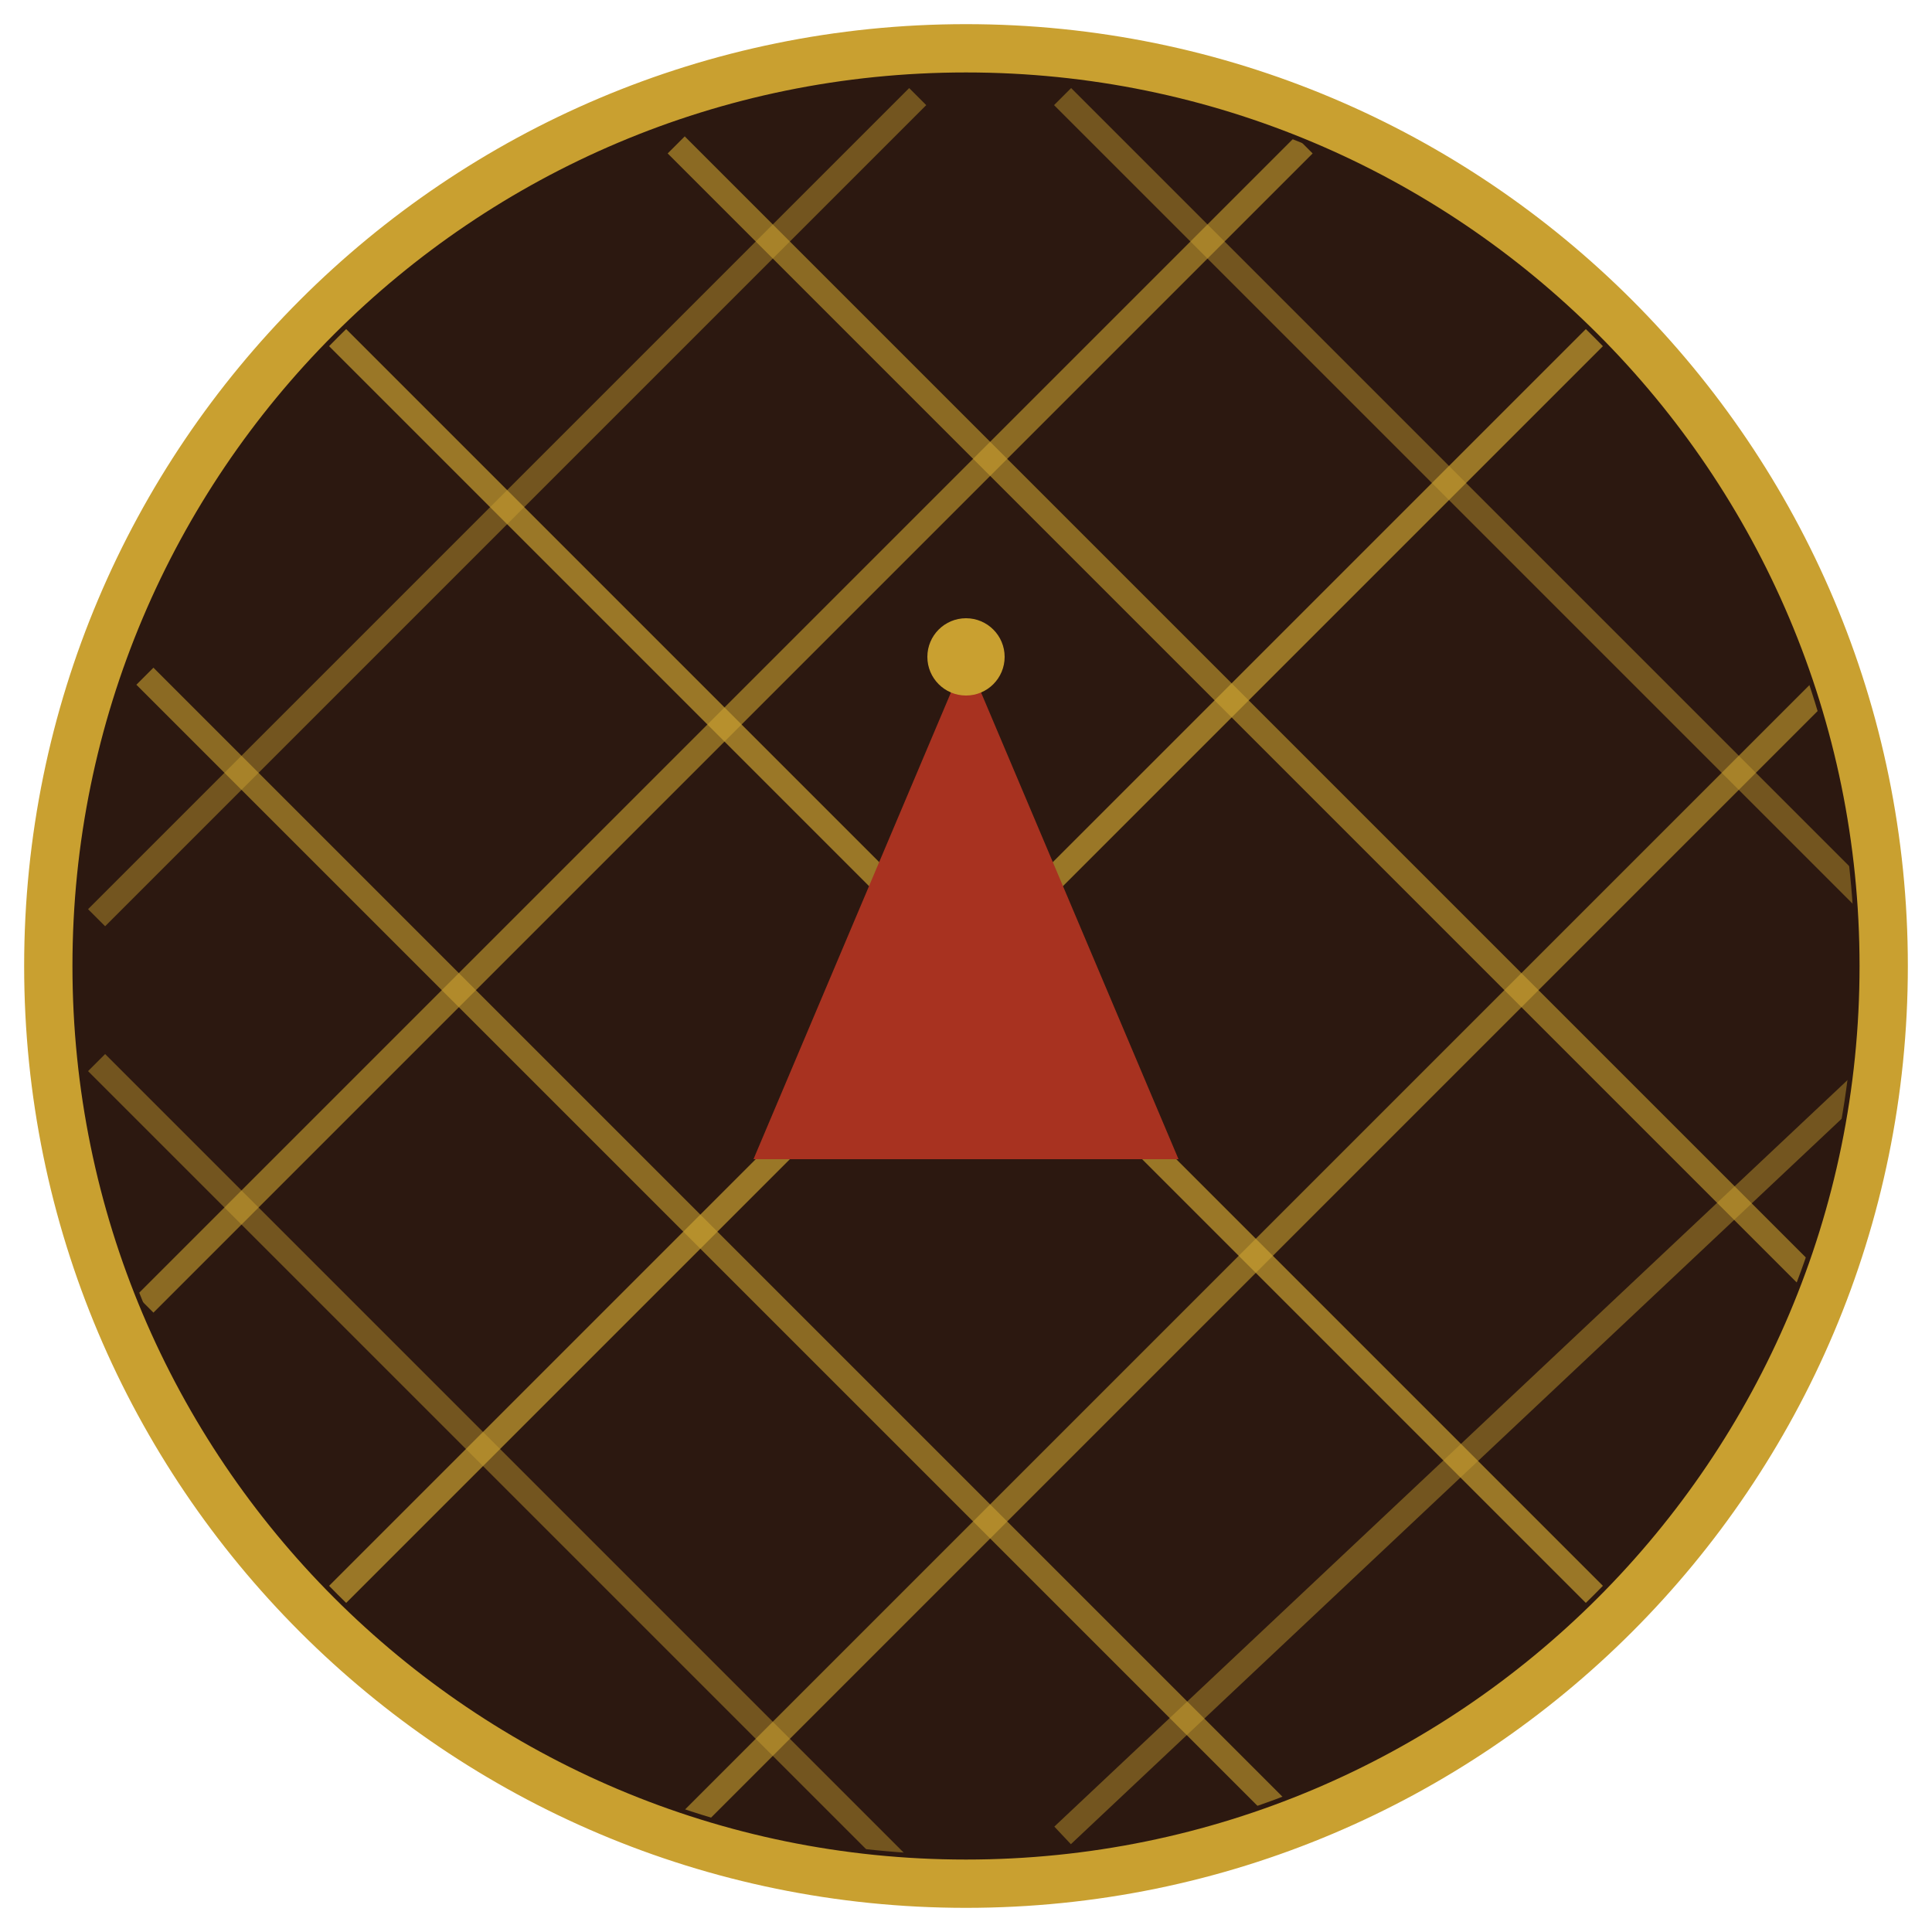
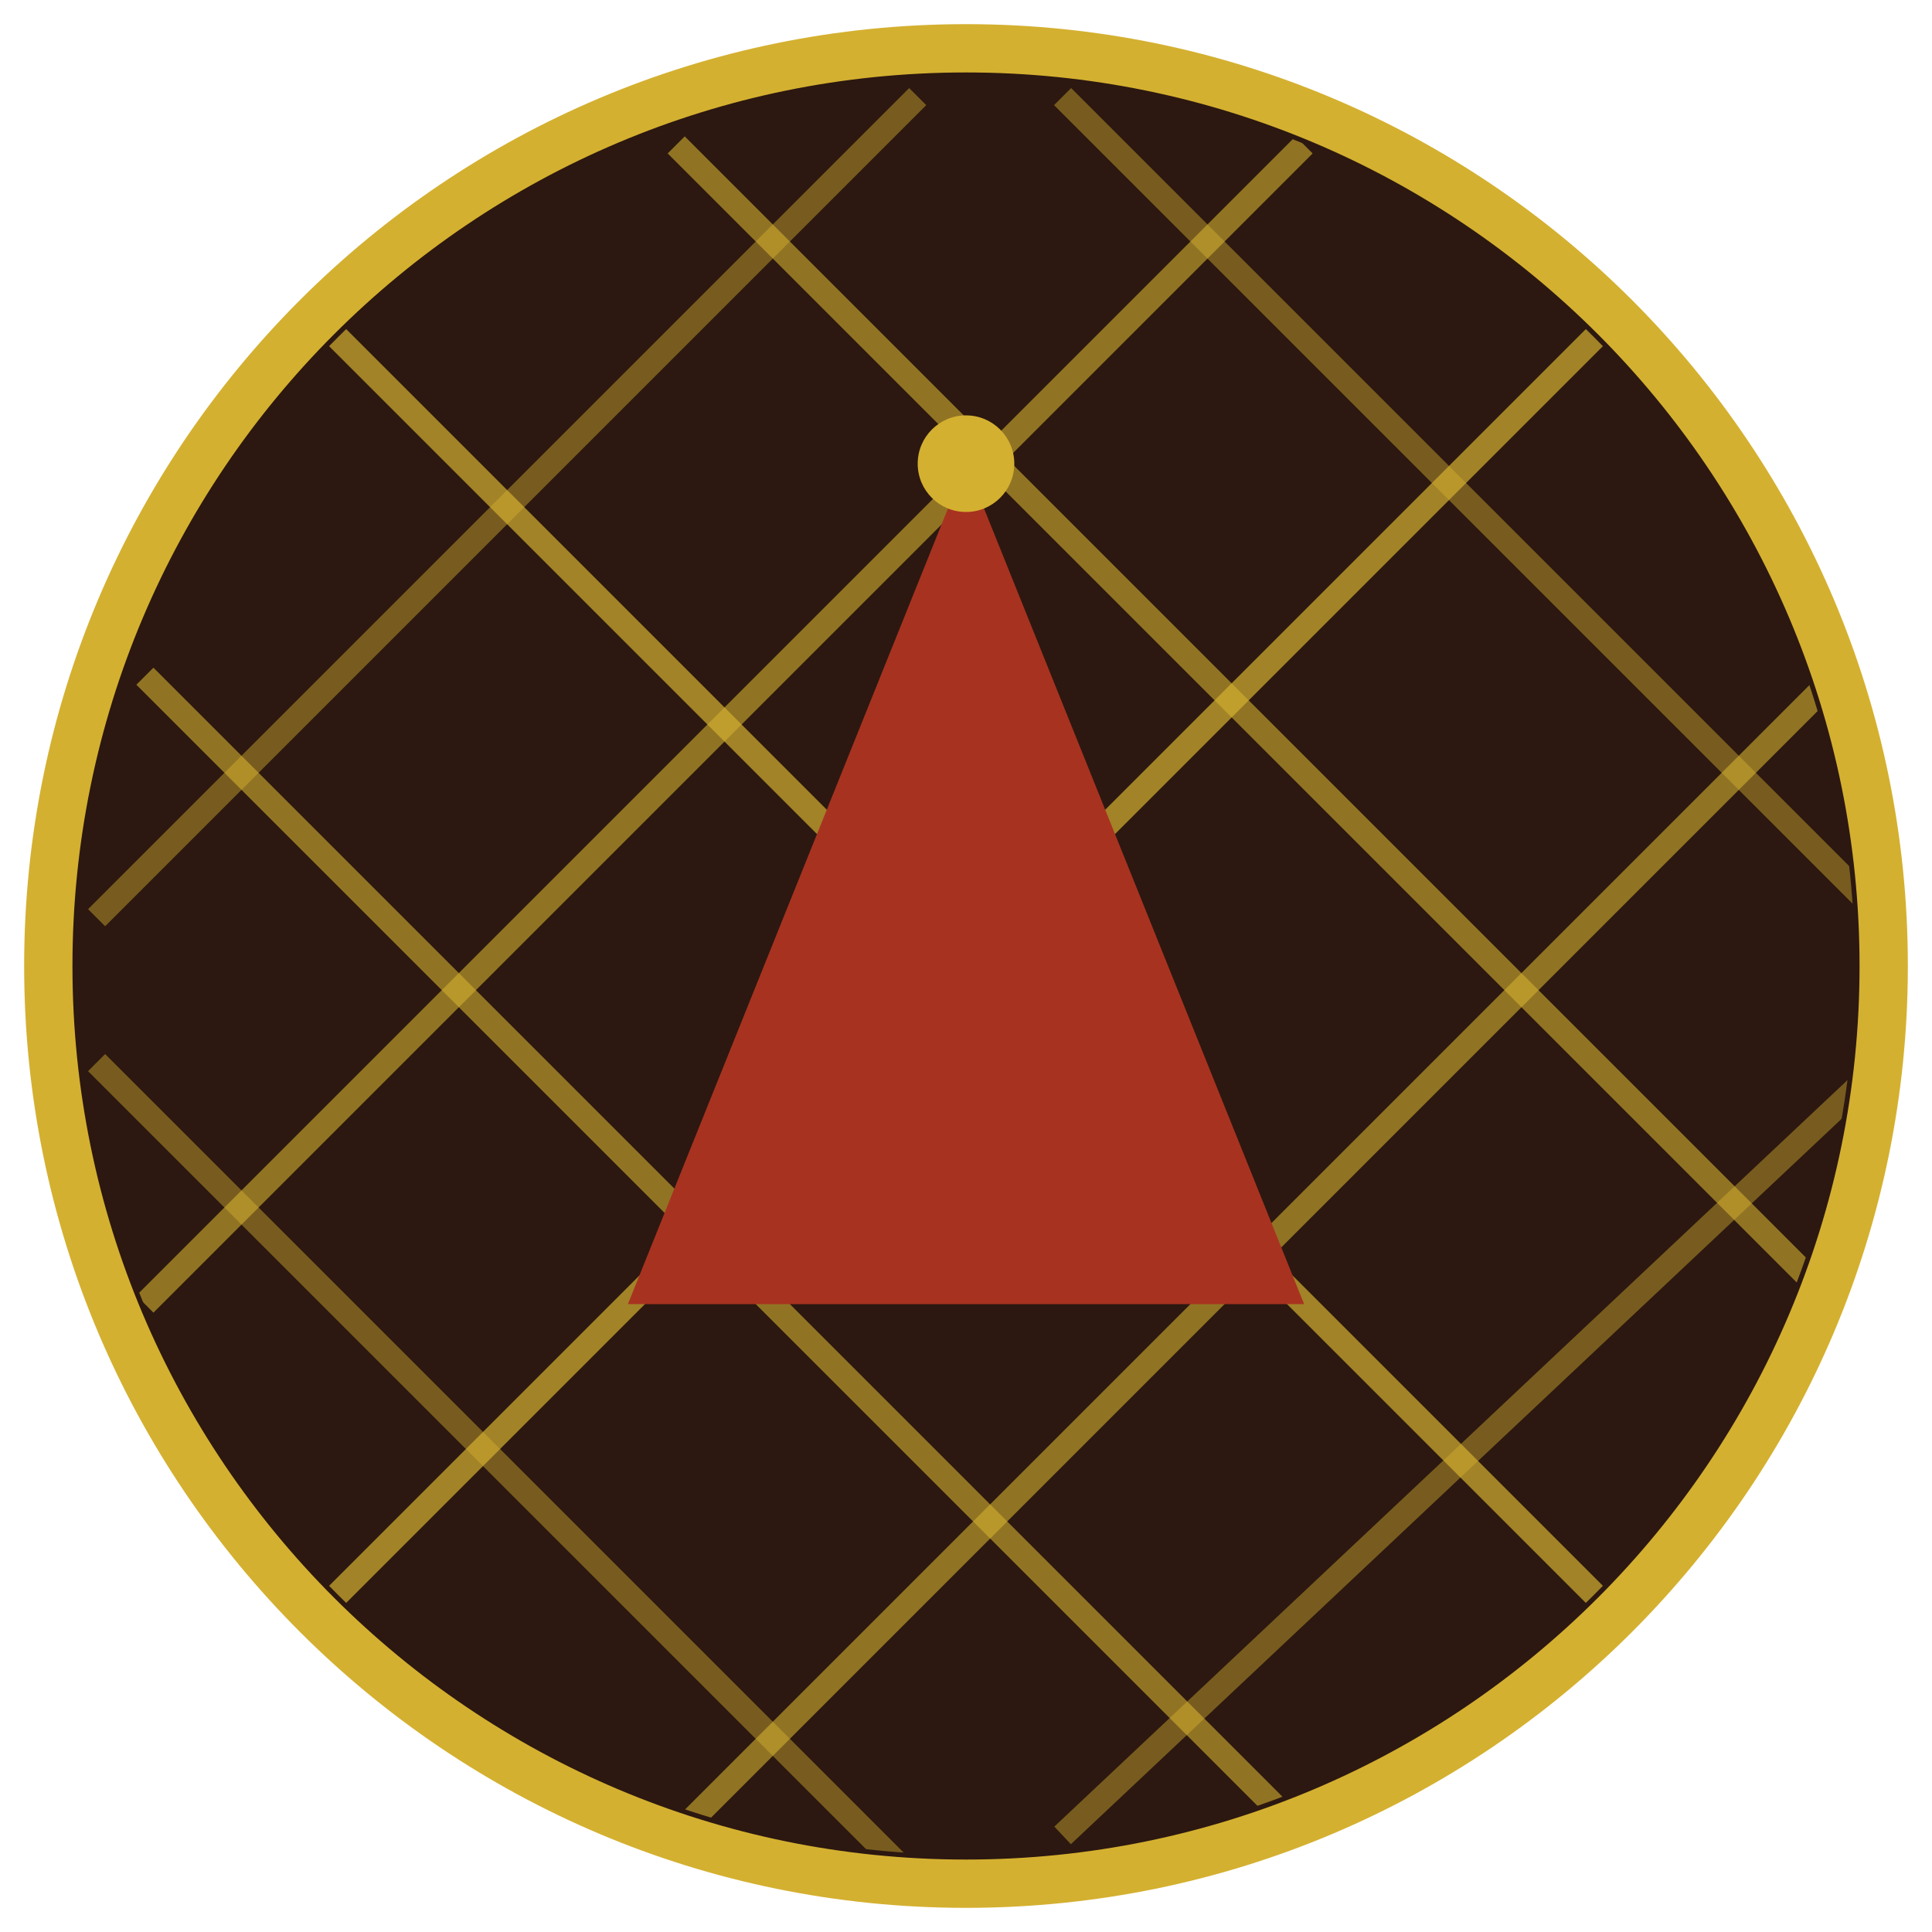
<svg xmlns="http://www.w3.org/2000/svg" viewBox="0 0 200 200" width="200" height="200">
  <defs>
    <clipPath id="c">
      <circle cx="100" cy="100" r="92" />
    </clipPath>
  </defs>
  <circle cx="100" cy="100" r="95" fill="#2C1810" />
-   <circle cx="100" cy="100" r="95" fill="none" stroke="#C9A030" stroke-width="5" />
+   <circle cx="100" cy="100" r="95" fill="none" stroke="#D4B030" stroke-width="5" />
  <g clip-path="url(#c)">
-     <line x1="30" y1="30" x2="170" y2="170" stroke="#C9A030" stroke-width="2.5" opacity="0.7" />
-     <line x1="70" y1="15" x2="190" y2="135" stroke="#C9A030" stroke-width="2.5" opacity="0.6" />
-     <line x1="15" y1="70" x2="135" y2="190" stroke="#C9A030" stroke-width="2.5" opacity="0.6" />
-     <line x1="110" y1="10" x2="195" y2="95" stroke="#C9A030" stroke-width="2.5" opacity="0.45" />
-     <line x1="10" y1="110" x2="95" y2="195" stroke="#C9A030" stroke-width="2.5" opacity="0.45" />
-     <line x1="170" y1="30" x2="30" y2="170" stroke="#C9A030" stroke-width="2.5" opacity="0.7" />
-     <line x1="190" y1="70" x2="70" y2="190" stroke="#C9A030" stroke-width="2.5" opacity="0.6" />
-     <line x1="135" y1="15" x2="15" y2="135" stroke="#C9A030" stroke-width="2.5" opacity="0.6" />
-     <line x1="195" y1="110" x2="110" y2="190" stroke="#C9A030" stroke-width="2.5" opacity="0.45" />
-     <line x1="95" y1="10" x2="10" y2="95" stroke="#C9A030" stroke-width="2.5" opacity="0.45" />
+     <line x1="30" y1="30" x2="170" y2="170" stroke="#D4B030" stroke-width="2.5" opacity="0.7" />
+     <line x1="70" y1="15" x2="190" y2="135" stroke="#D4B030" stroke-width="2.5" opacity="0.6" />
+     <line x1="15" y1="70" x2="135" y2="190" stroke="#D4B030" stroke-width="2.5" opacity="0.6" />
+     <line x1="110" y1="10" x2="195" y2="95" stroke="#D4B030" stroke-width="2.5" opacity="0.45" />
+     <line x1="10" y1="110" x2="95" y2="195" stroke="#D4B030" stroke-width="2.5" opacity="0.45" />
+     <line x1="170" y1="30" x2="30" y2="170" stroke="#D4B030" stroke-width="2.5" opacity="0.7" />
+     <line x1="190" y1="70" x2="70" y2="190" stroke="#D4B030" stroke-width="2.5" opacity="0.6" />
+     <line x1="135" y1="15" x2="15" y2="135" stroke="#D4B030" stroke-width="2.5" opacity="0.6" />
+     <line x1="195" y1="110" x2="110" y2="190" stroke="#D4B030" stroke-width="2.5" opacity="0.45" />
+     <line x1="95" y1="10" x2="10" y2="95" stroke="#D4B030" stroke-width="2.5" opacity="0.45" />
  </g>
-   <path d="M100,68 L78,120 L122,120 Z" fill="#A83220" />
-   <circle cx="100" cy="68" r="4" fill="#C9A030" />
+   <path d="M100,48 L65,135 L135,135 Z" fill="#A83220" />
+   <circle cx="100" cy="48" r="5" fill="#D4B030" />
</svg>
